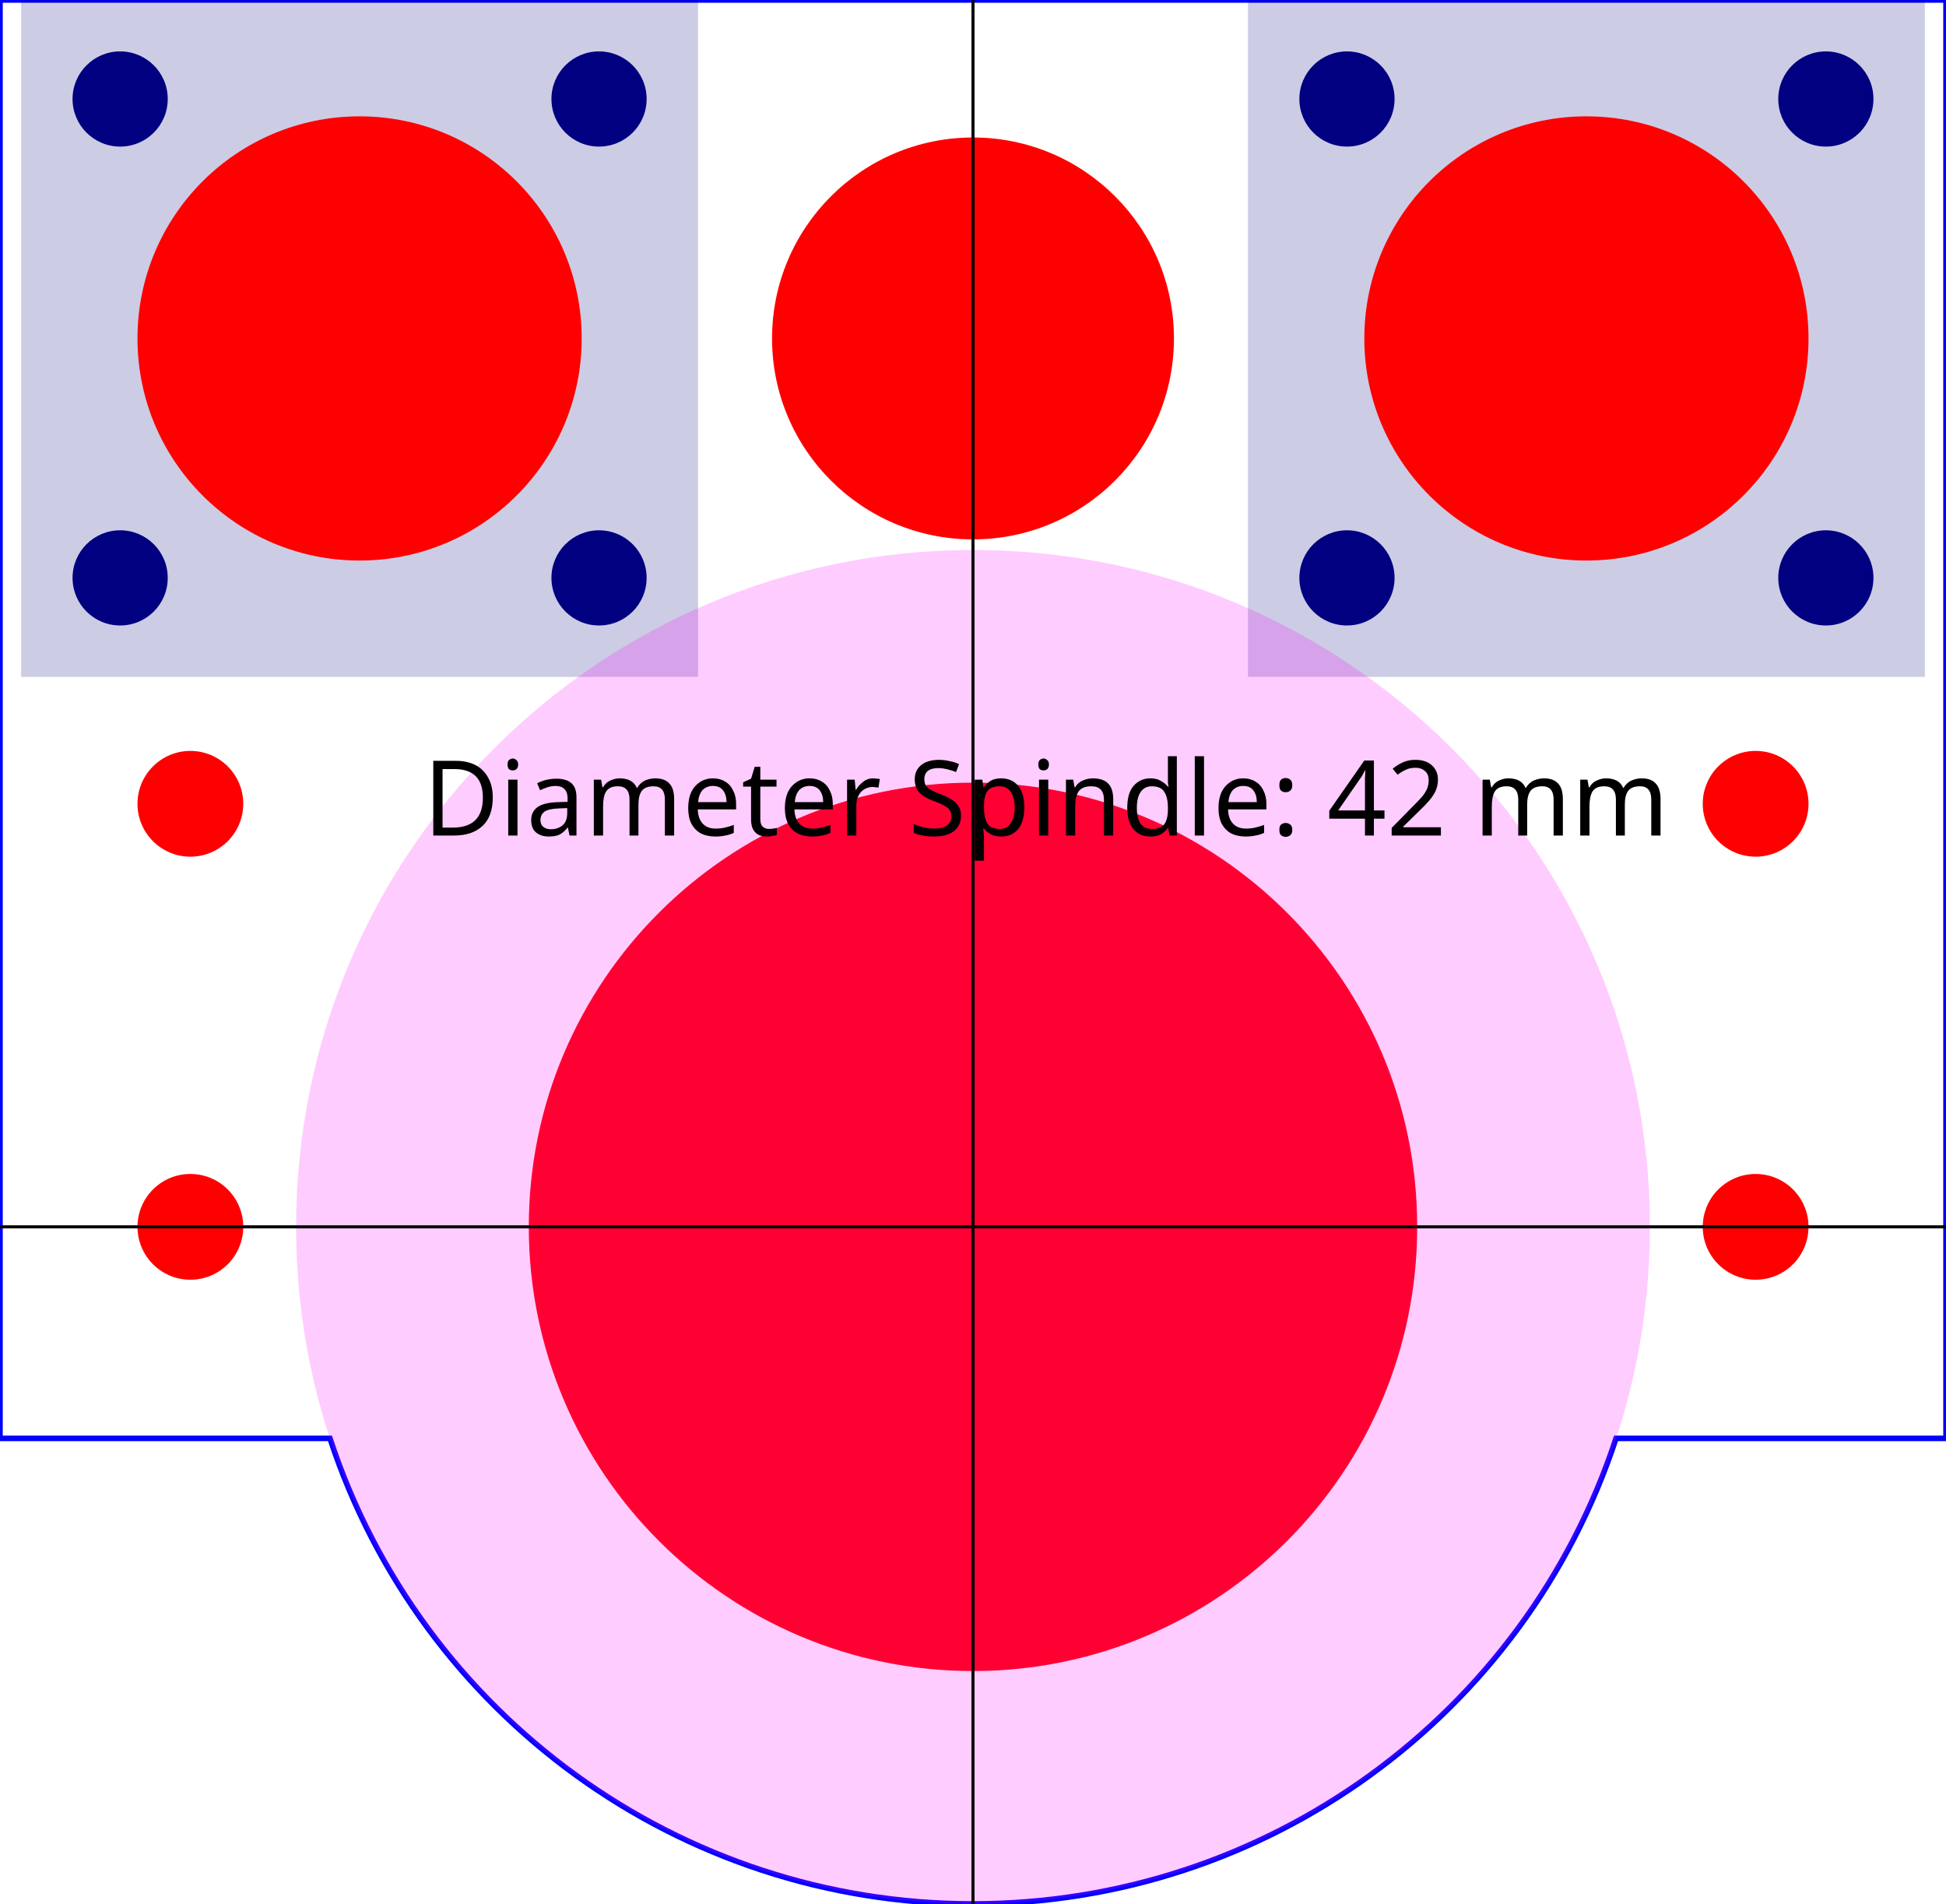
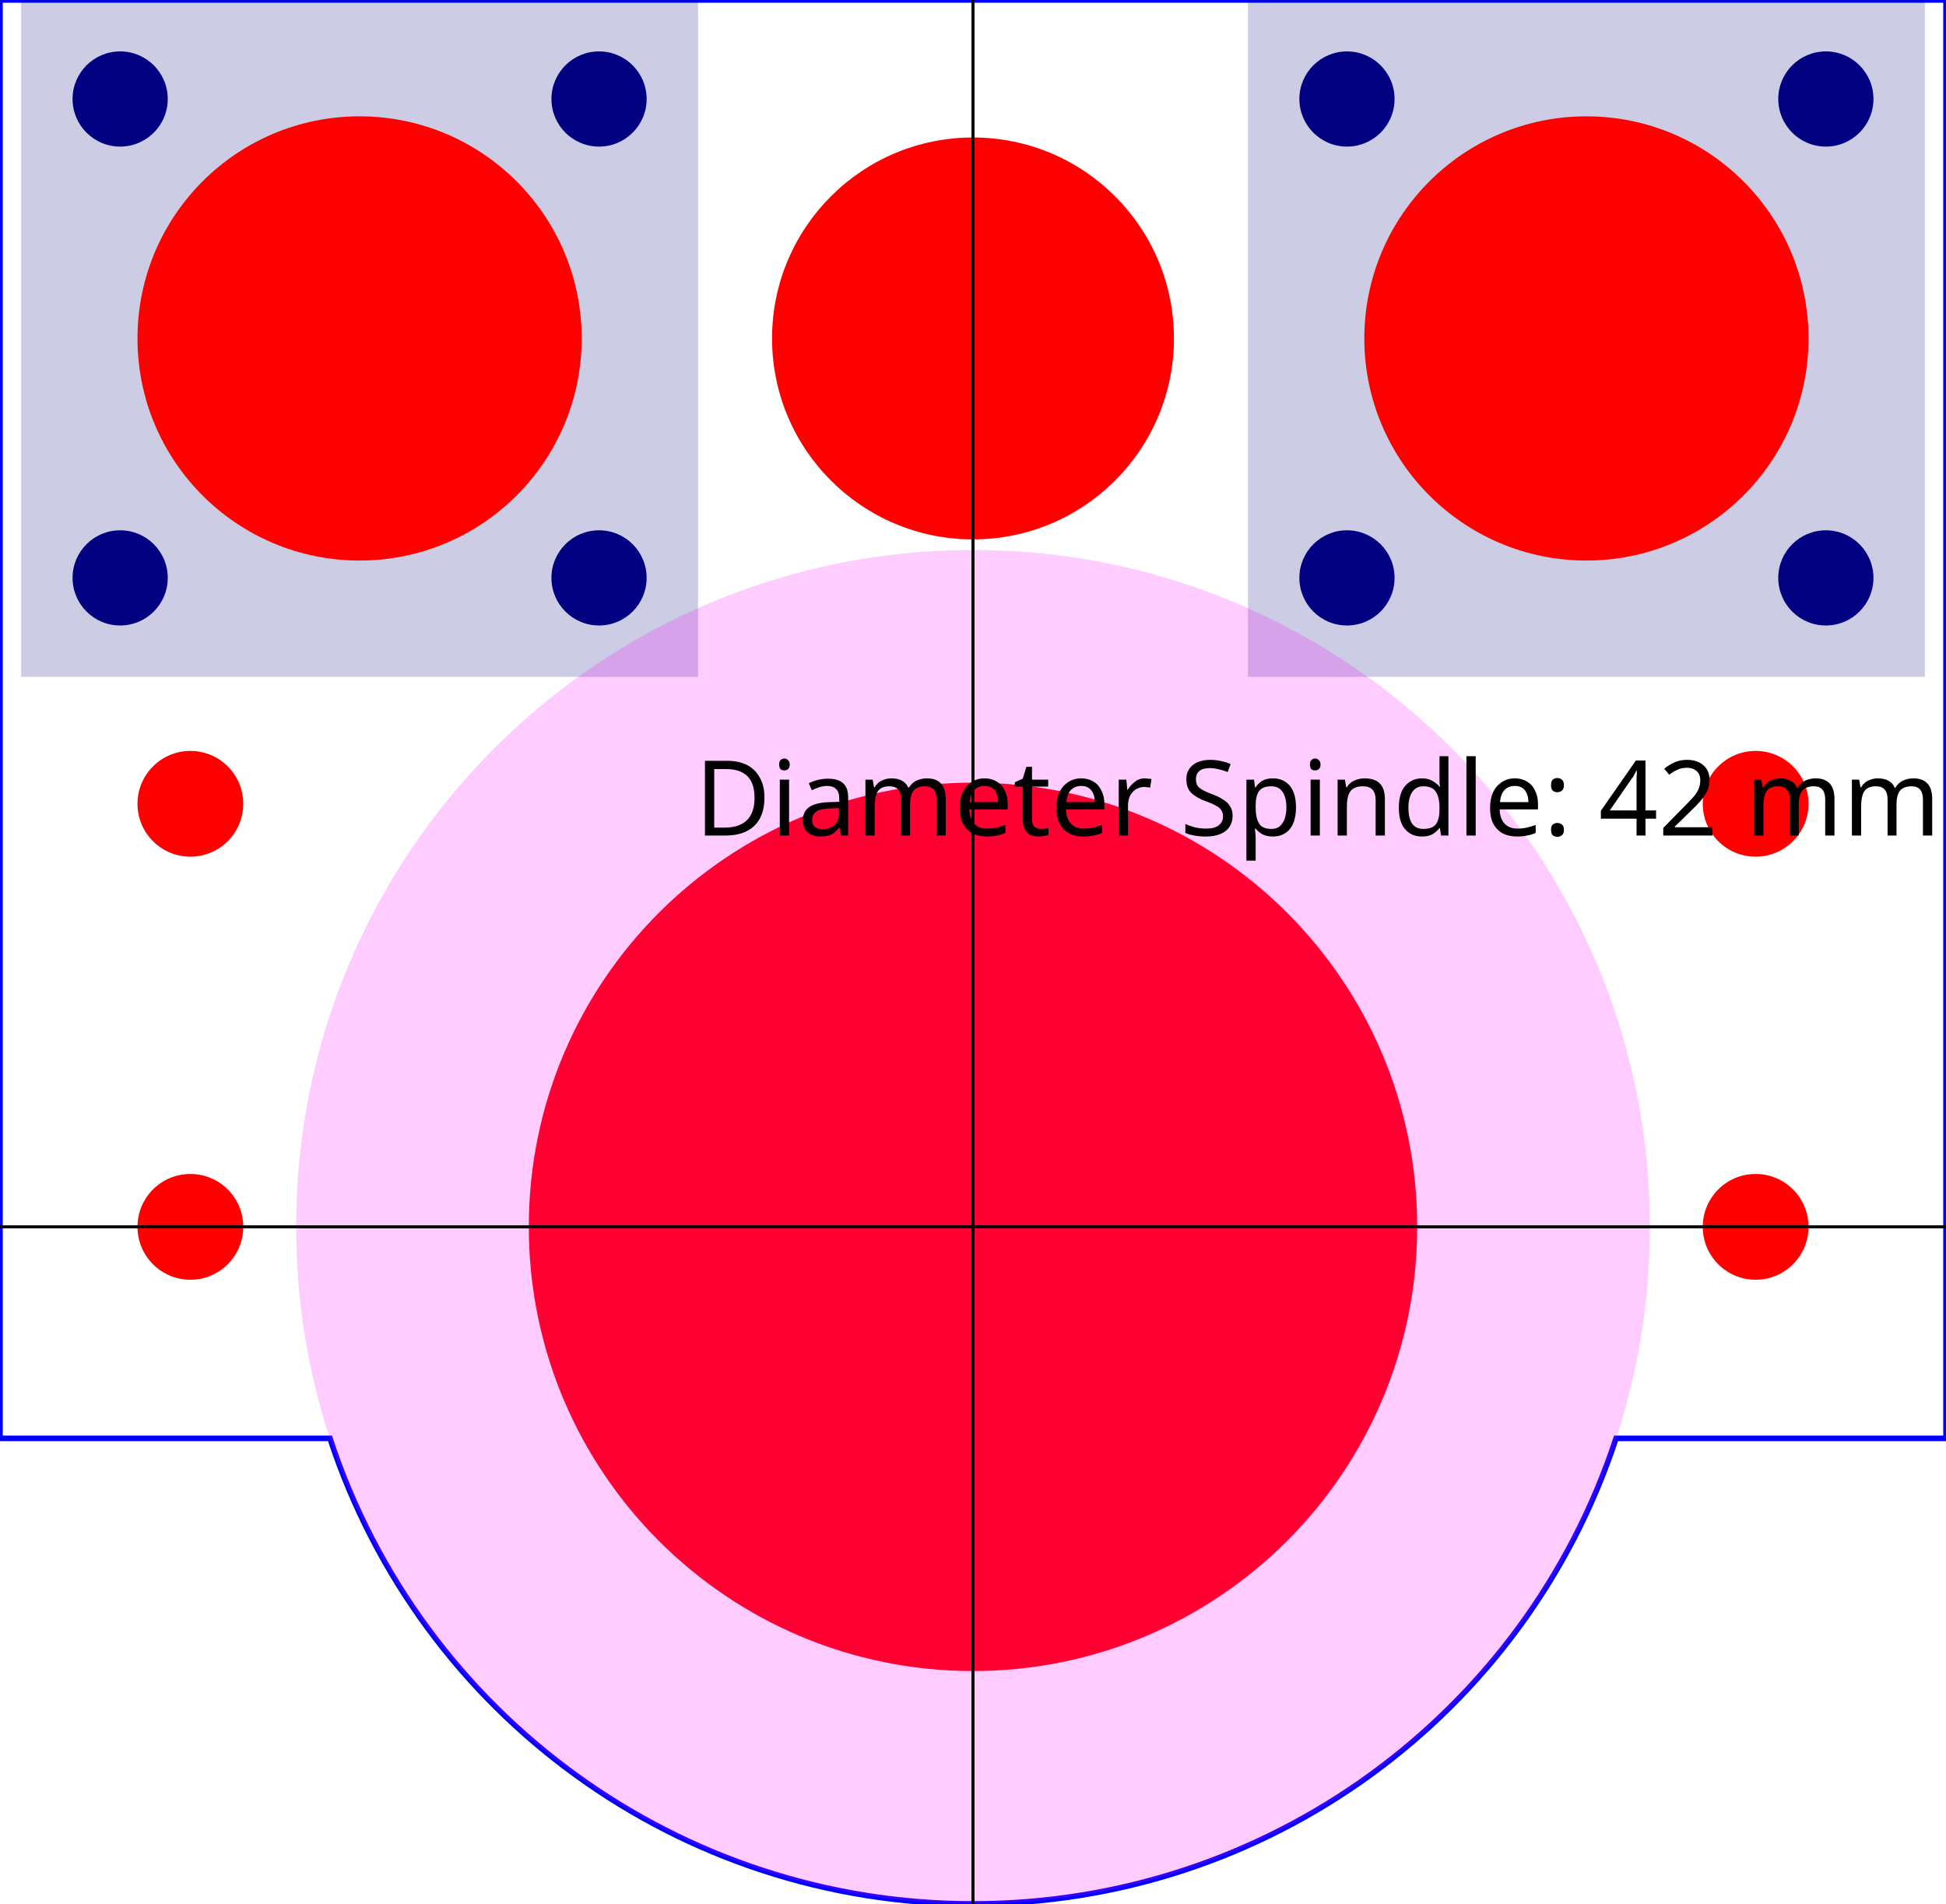
<svg xmlns="http://www.w3.org/2000/svg" width="92mm" height="90mm" viewBox="0 0 92 90" version="1.1" id="svg8">
  <defs id="defs">
    <circle id="z_screw_central_hole" style="font-variation-settings:normal;vector-effect:none;fill:#ff0000;fill-opacity:1;fill-rule:evenodd;stroke-width:0.353;stroke-linecap:butt;stroke-linejoin:miter;stroke-miterlimit:4;stroke-dasharray:none;stroke-dashoffset:0;stroke-opacity:1;stop-color:#000000" cx="0" cy="0" r="9.5" />
    <rect id="bearing_base" style="fill:#000080;fill-opacity:0.2;stroke:#f70000;stroke-width:0" width="32" height="32" x="0" y="0" />
    <circle id="bearing_cylinder" style="font-variation-settings:normal;opacity:1;vector-effect:none;fill:#ff0000;fill-opacity:1;fill-rule:evenodd;stroke-width:0.388;stroke-linecap:butt;stroke-linejoin:miter;stroke-miterlimit:4;stroke-dasharray:none;stroke-dashoffset:0;stroke-opacity:1;stop-color:#000000;stop-opacity:1" cx="0" cy="0" r="10.5" />
    <circle id="bearing_screw_4.5mm" style="font-variation-settings:normal;opacity:1;vector-effect:none;fill:#000080;fill-opacity:1;fill-rule:evenodd;stroke-width:0.16;stroke-linecap:butt;stroke-linejoin:miter;stroke-miterlimit:4;stroke-dasharray:none;stroke-dashoffset:0;stroke-opacity:1;stop-color:#000000;stop-opacity:1" cx="0" cy="0" r="2.25" />
    <circle id="plate_abstand" style="font-variation-settings:normal;vector-effect:none;fill:#ff0000;fill-opacity:1;fill-rule:evenodd;stroke-width:0.212;stroke-linecap:butt;stroke-linejoin:miter;stroke-miterlimit:4;stroke-dasharray:none;stroke-dashoffset:0;stroke-opacity:1;stop-color:#000000" cx="0" cy="0" r="2.5" />
  </defs>
  <g id="layer1" transform="translate(0,0)">
    <path id="contour" style="fill:none;stroke:#0000ff;stroke-width:0.261px;stroke-linecap:butt;stroke-linejoin:miter;stroke-opacity:1" d="M 0.0,0.0 h 92 v 68 h -15.6 a 32.0 32.0 0 0 1  -60.8 0 h -15.6 z" />
    <use href="#z_screw_central_hole" x="46" y="16" id="bearing_base_left" />
    <use href="#bearing_base" x="1" y="0" id="bearing_base_left" />
    <use href="#bearing_cylinder" x="17" y="16" id="bearing_cylinder_left" />
    <use href="#bearing_base" x="59" y="0" id="bearing_base_right" />
    <use href="#bearing_cylinder" x="75" y="16" id="bearing_cylinder_right" />
    <use href="#bearing_screw_4.5mm" x="5.680" y="4.680" id="bearing_screw_4.5mm_use28" />
    <use href="#bearing_screw_4.5mm" x="28.32" y="4.680" id="bearing_screw_4.5mm_use30" />
    <use href="#bearing_screw_4.5mm" x="5.680" y="27.32" id="bearing_screw_4.5mm_use36" />
    <use href="#bearing_screw_4.5mm" x="28.32" y="27.32" id="bearing_screw_4.5mm_use38" />
    <use href="#bearing_screw_4.5mm" x="63.68" y="4.680" id="bearing_screw_4.5mm_use32" />
    <use href="#bearing_screw_4.5mm" x="86.32" y="4.680" id="bearing_screw_4.5mm_use34" />
    <use href="#bearing_screw_4.5mm" x="63.68" y="27.32" id="bearing_screw_4.5mm_use40" />
    <use href="#bearing_screw_4.5mm" x="86.32" y="27.32" id="bearing_screw_4.5mm_use42" />
    <circle id="spindle-hole" style="font-variation-settings:normal;vector-effect:none;fill:#ff0000;fill-opacity:1;fill-rule:evenodd;stroke-width:0.97;stroke-linecap:butt;stroke-linejoin:miter;stroke-miterlimit:4;stroke-dasharray:none;stroke-dashoffset:0;stroke-opacity:1;stop-color:#000000" cx="46" cy="58" r="21.0" />
    <circle id="large_circle_indicator" style="font-variation-settings:normal;vector-effect:none;fill:#ff00ff;fill-opacity:0.2;fill-rule:evenodd;stroke-width:0.97;stroke-linecap:butt;stroke-linejoin:miter;stroke-miterlimit:4;stroke-dasharray:none;stroke-dashoffset:0;stroke-opacity:1;stop-color:#000000" cx="46" cy="58" r="32" />
    <use href="#plate_abstand" transform="translate( 9 38)" id="abstand_NW" />
    <use href="#plate_abstand" transform="translate(83 38)" id="abstand_NE" />
    <use href="#plate_abstand" transform="translate( 9 58)" id="abstand_SW" />
    <use href="#plate_abstand" transform="translate(83 58)" id="abstand_SE" />
    <text id="legend" xml:space="preserve" style="font-style:normal;font-weight:normal;font-size:4.939px;line-height:1.25;font-family:sans-serif;fill:#000000;fill-opacity:1;stroke:none;stroke-width:0.265" x="20" y="39.5">
-       <tspan id="tspan918" style="font-size:4.939px;stroke-width:0.265" x="20" y="39.5">Diameter Spindle: 42 mm
-          </tspan>
-     </text>
+          Diameter Spindle: 42 mm
+       </text>
    <path id="horizontal_line" style="fill:none;stroke:#000000;stroke-width:0.144px;stroke-linecap:butt;stroke-linejoin:miter;stroke-opacity:1" d="M 0,58 92,58" />
    <path id="vertical_line" style="fill:none;stroke:#000000;stroke-width:0.144px;stroke-linecap:butt;stroke-linejoin:miter;stroke-opacity:1" d="M 46,0  46,90" />
  </g>
</svg>
